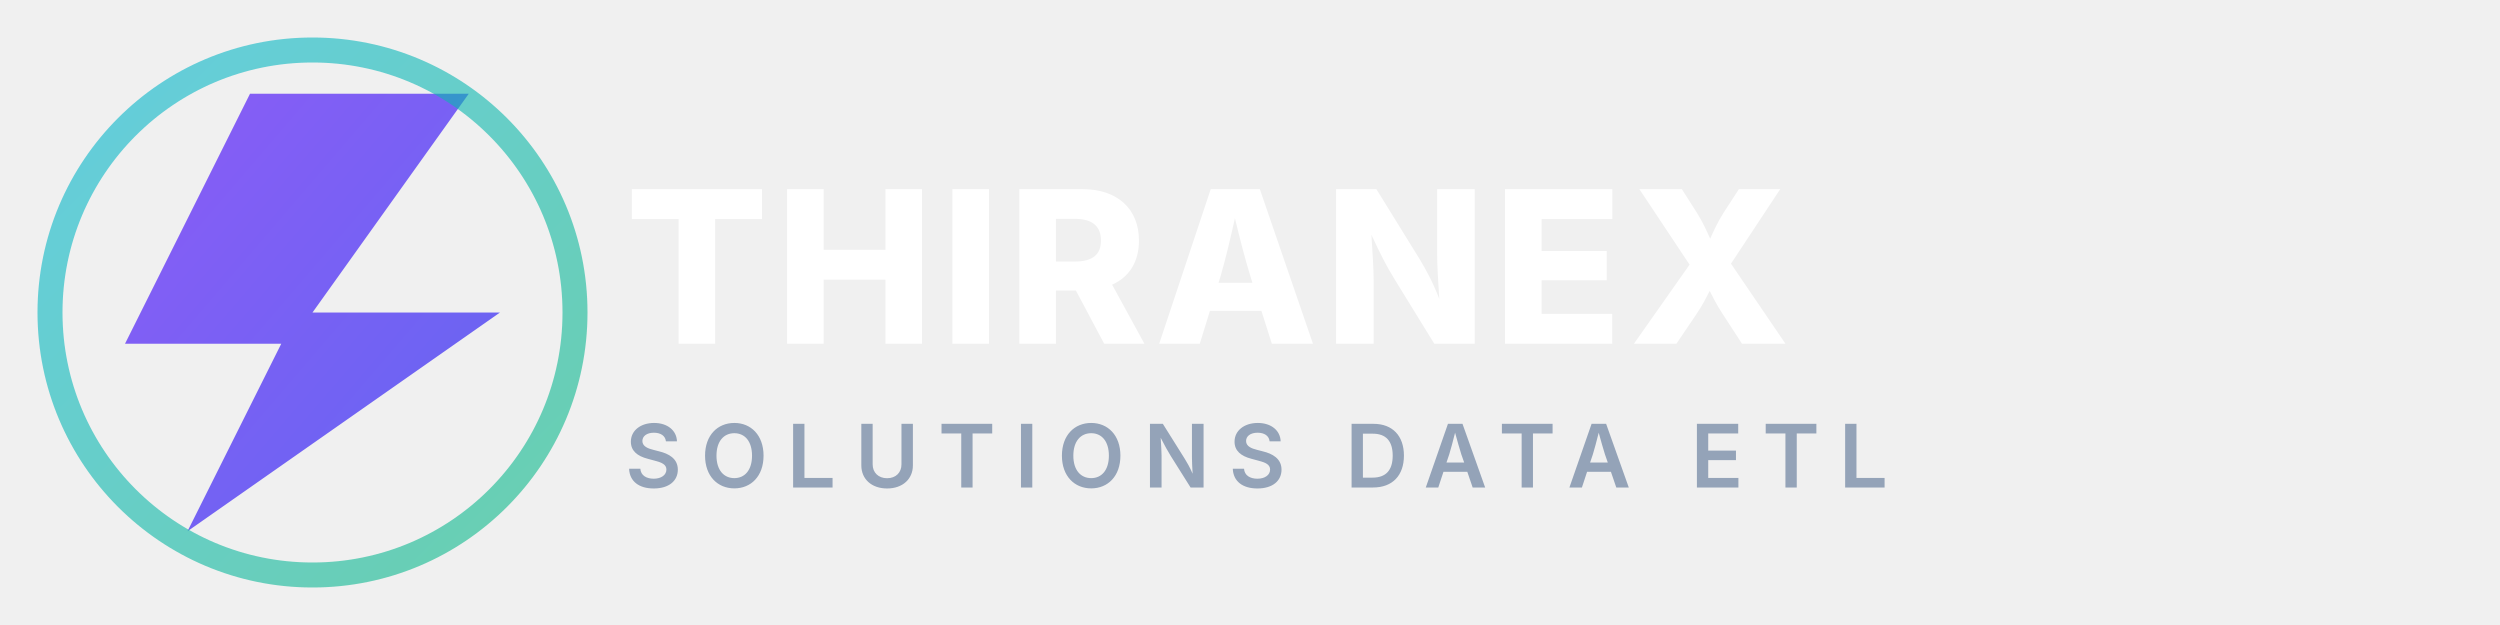
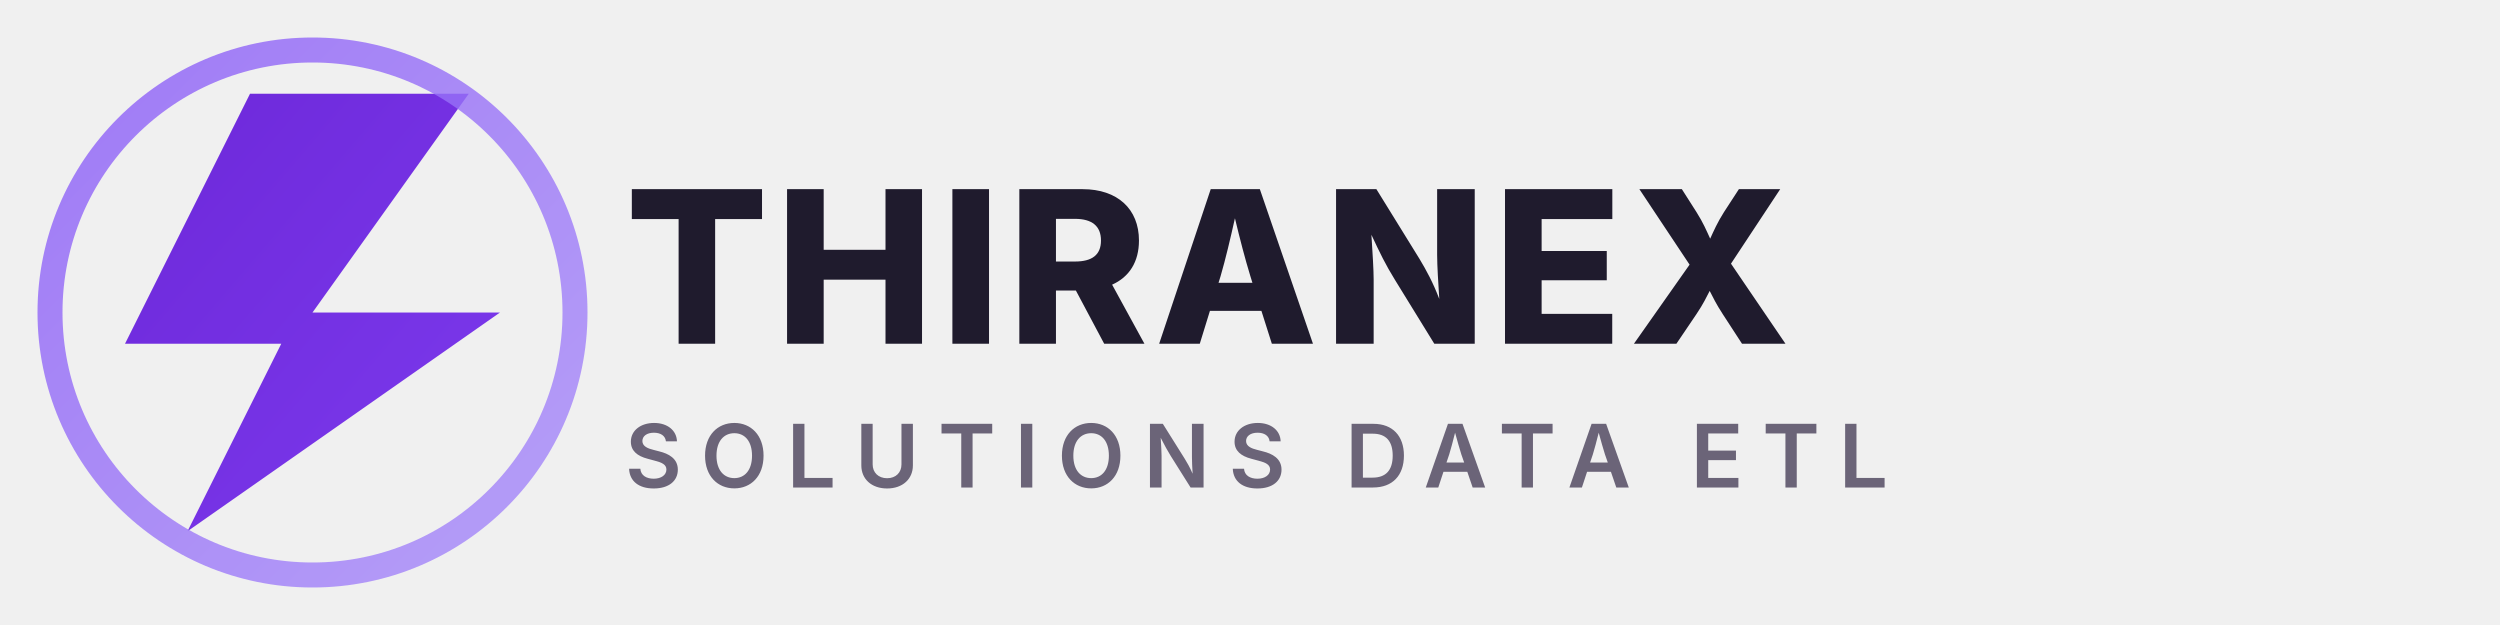
<svg xmlns="http://www.w3.org/2000/svg" viewBox="0 0 400 100" width="400" height="100">
  <defs>
    <linearGradient id="grad1" x1="0%" y1="0%" x2="100%" y2="100%">
-       <stop offset="0%" style="stop-color:#8B5CF6;stop-opacity:1" />
-       <stop offset="100%" style="stop-color:#6366F1;stop-opacity:1" />
+       <stop offset="0%" style="stop-color:#6D28D9;stop-opacity:1" />
+       <stop offset="100%" style="stop-color:#7C3AED;stop-opacity:1" />
    </linearGradient>
    <linearGradient id="grad2" x1="0%" y1="0%" x2="100%" y2="100%">
-       <stop offset="0%" style="stop-color:#06B6D4;stop-opacity:1" />
-       <stop offset="100%" style="stop-color:#10B981;stop-opacity:1" />
+       <stop offset="0%" style="stop-color:#8B5CF6;stop-opacity:1" />
+       <stop offset="100%" style="stop-color:#A78BFA;stop-opacity:1" />
    </linearGradient>
  </defs>
  <path d="M 40 15 L 75 15 L 50 50 L 80 50 L 30 85 L 45 55 L 20 55 Z" fill="url(#grad1)" />
-   <circle cx="50" cy="50" r="42" fill="none" stroke="url(#grad2)" stroke-width="4" opacity="0.6" />
-   <text x="100" y="55" font-family="'Segoe UI', 'Inter', sans-serif" font-size="34" font-weight="800" fill="#FFFFFF" letter-spacing="1">THIRANEX</text>
-   <text x="100" y="78" font-family="'Segoe UI', 'Inter', sans-serif" font-size="14" font-weight="600" fill="#94A3B8" letter-spacing="3">SOLUTIONS DATA ETL</text>
+   <circle cx="50" cy="50" r="42" fill="none" stroke="url(#grad2)" stroke-width="4" opacity="0.8" />
+   <text x="100" y="55" font-family="'Segoe UI', 'Inter', sans-serif" font-size="34" font-weight="800" fill="#1F1B2D" letter-spacing="1">THIRANEX</text>
+   <text x="100" y="78" font-family="'Segoe UI', 'Inter', sans-serif" font-size="14" font-weight="600" fill="#6B6478" letter-spacing="3">SOLUTIONS DATA ETL</text>
</svg>
